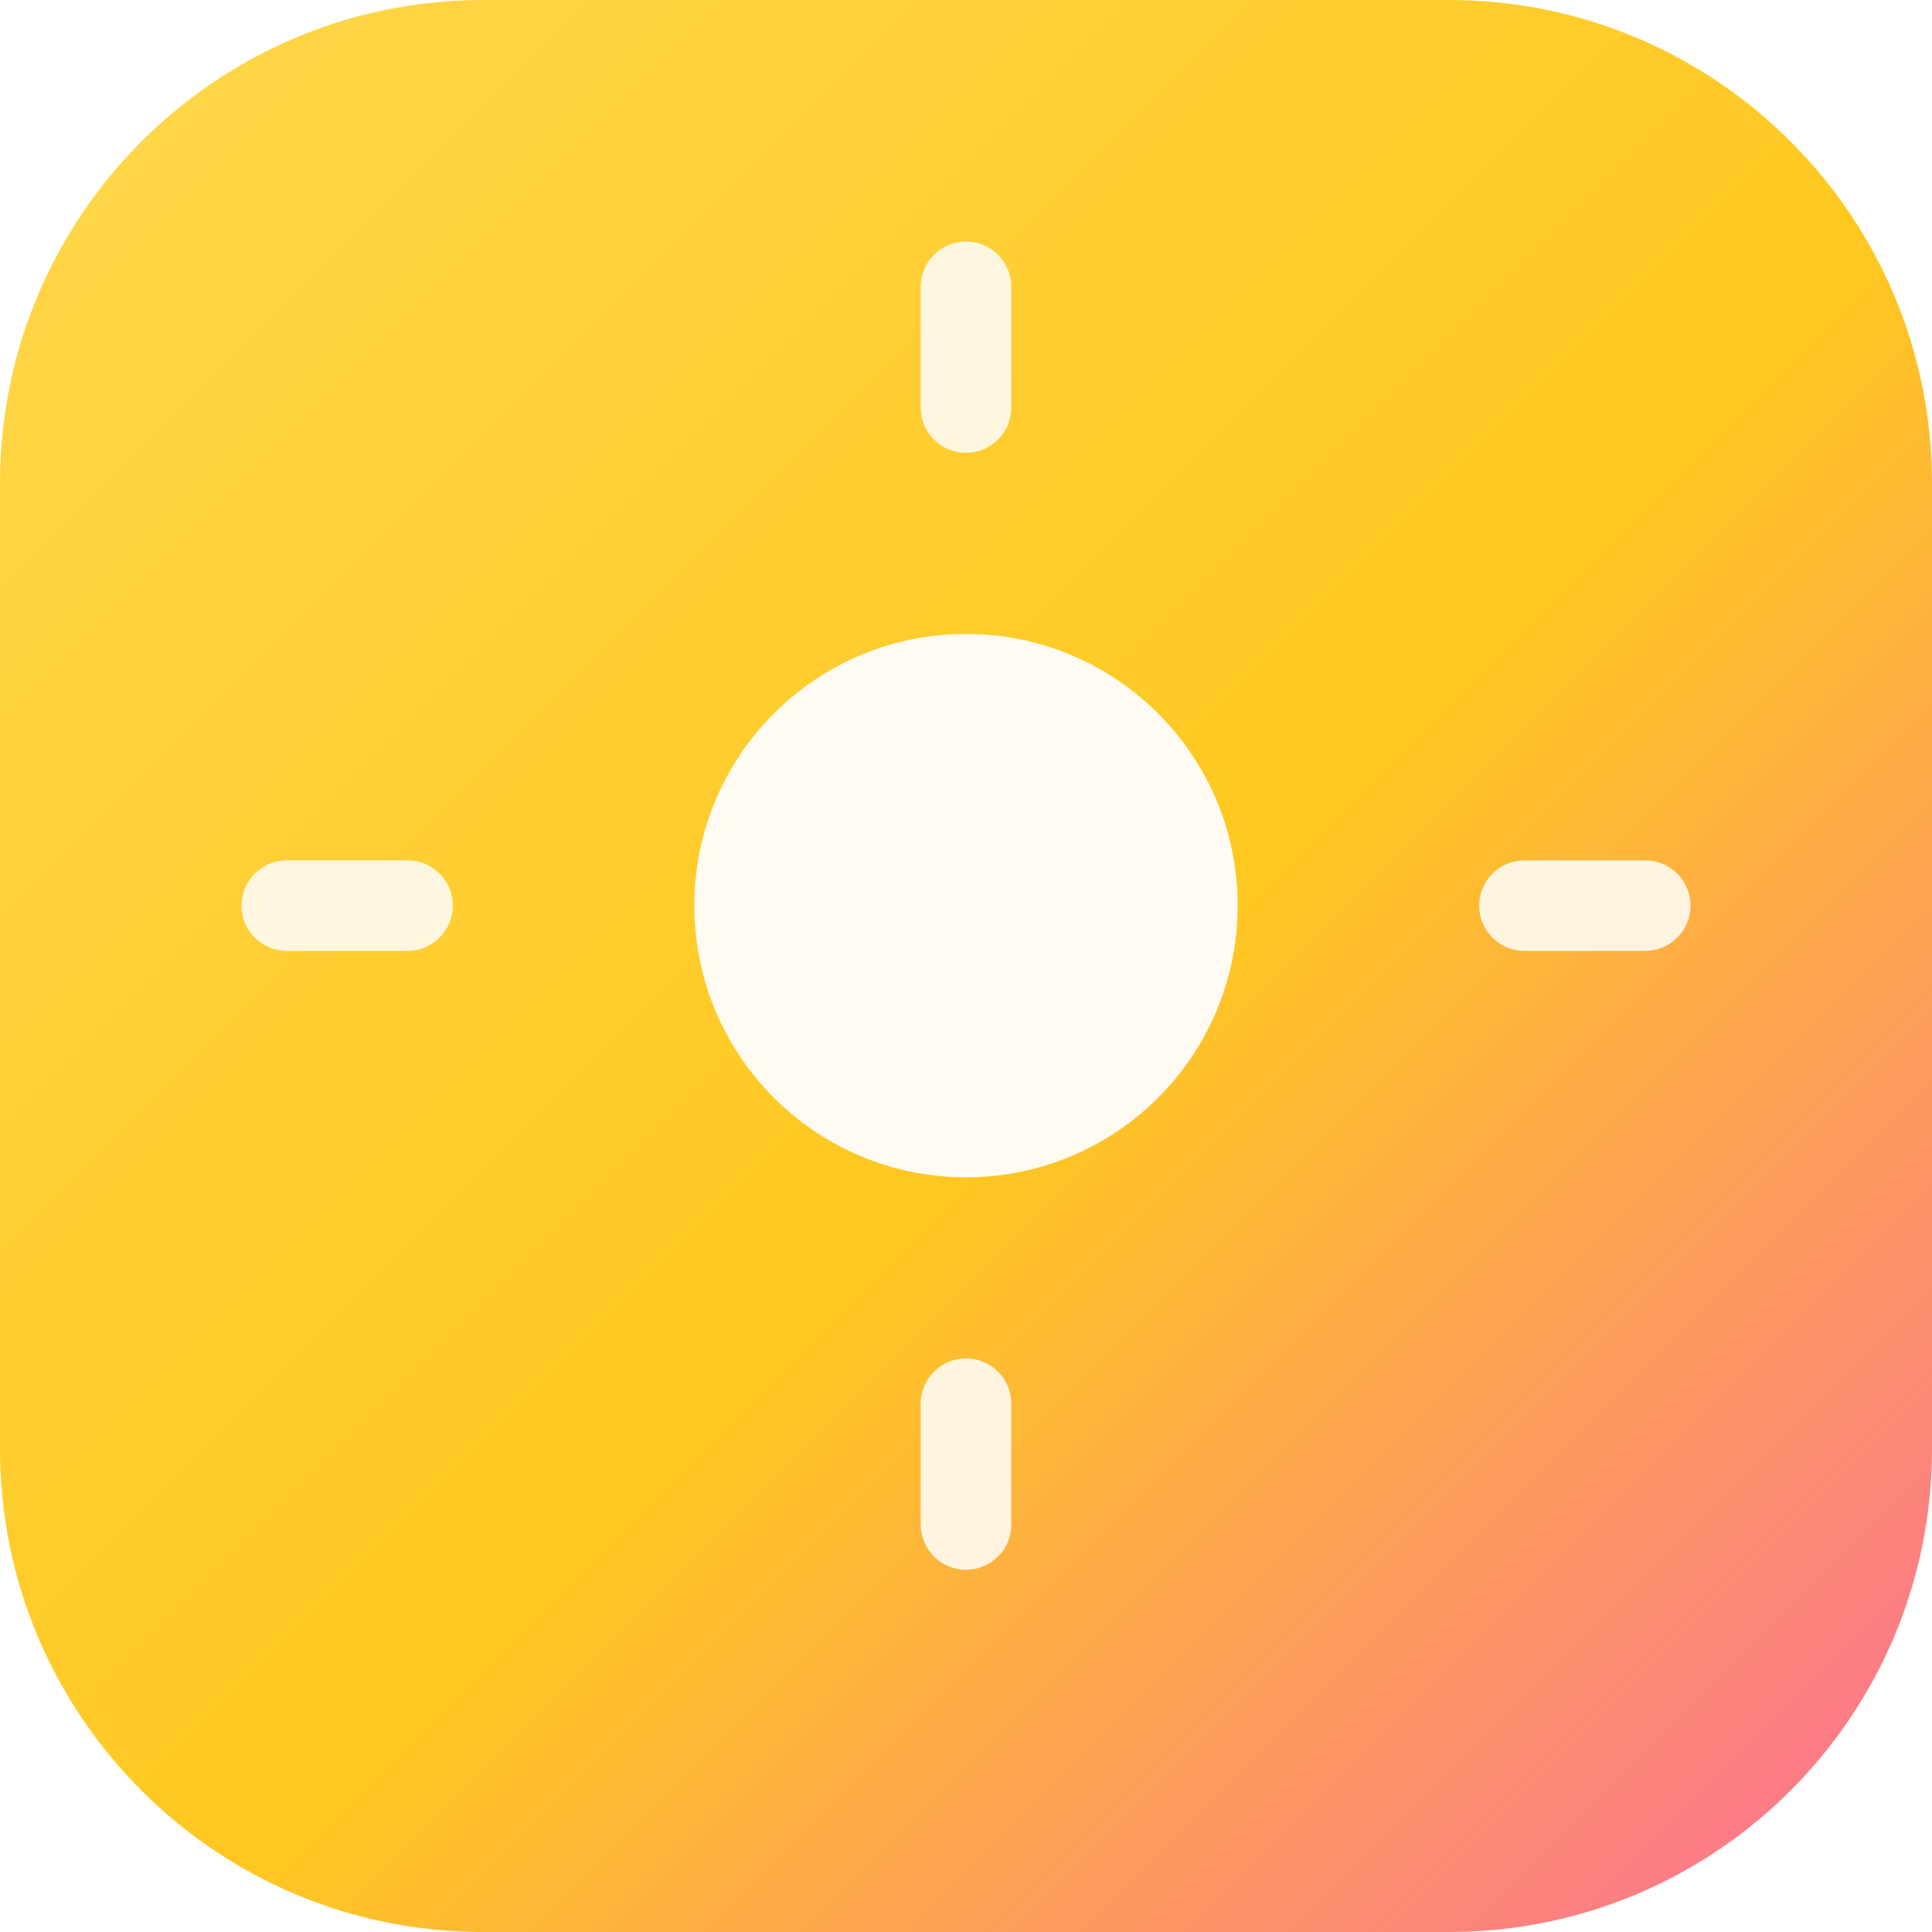
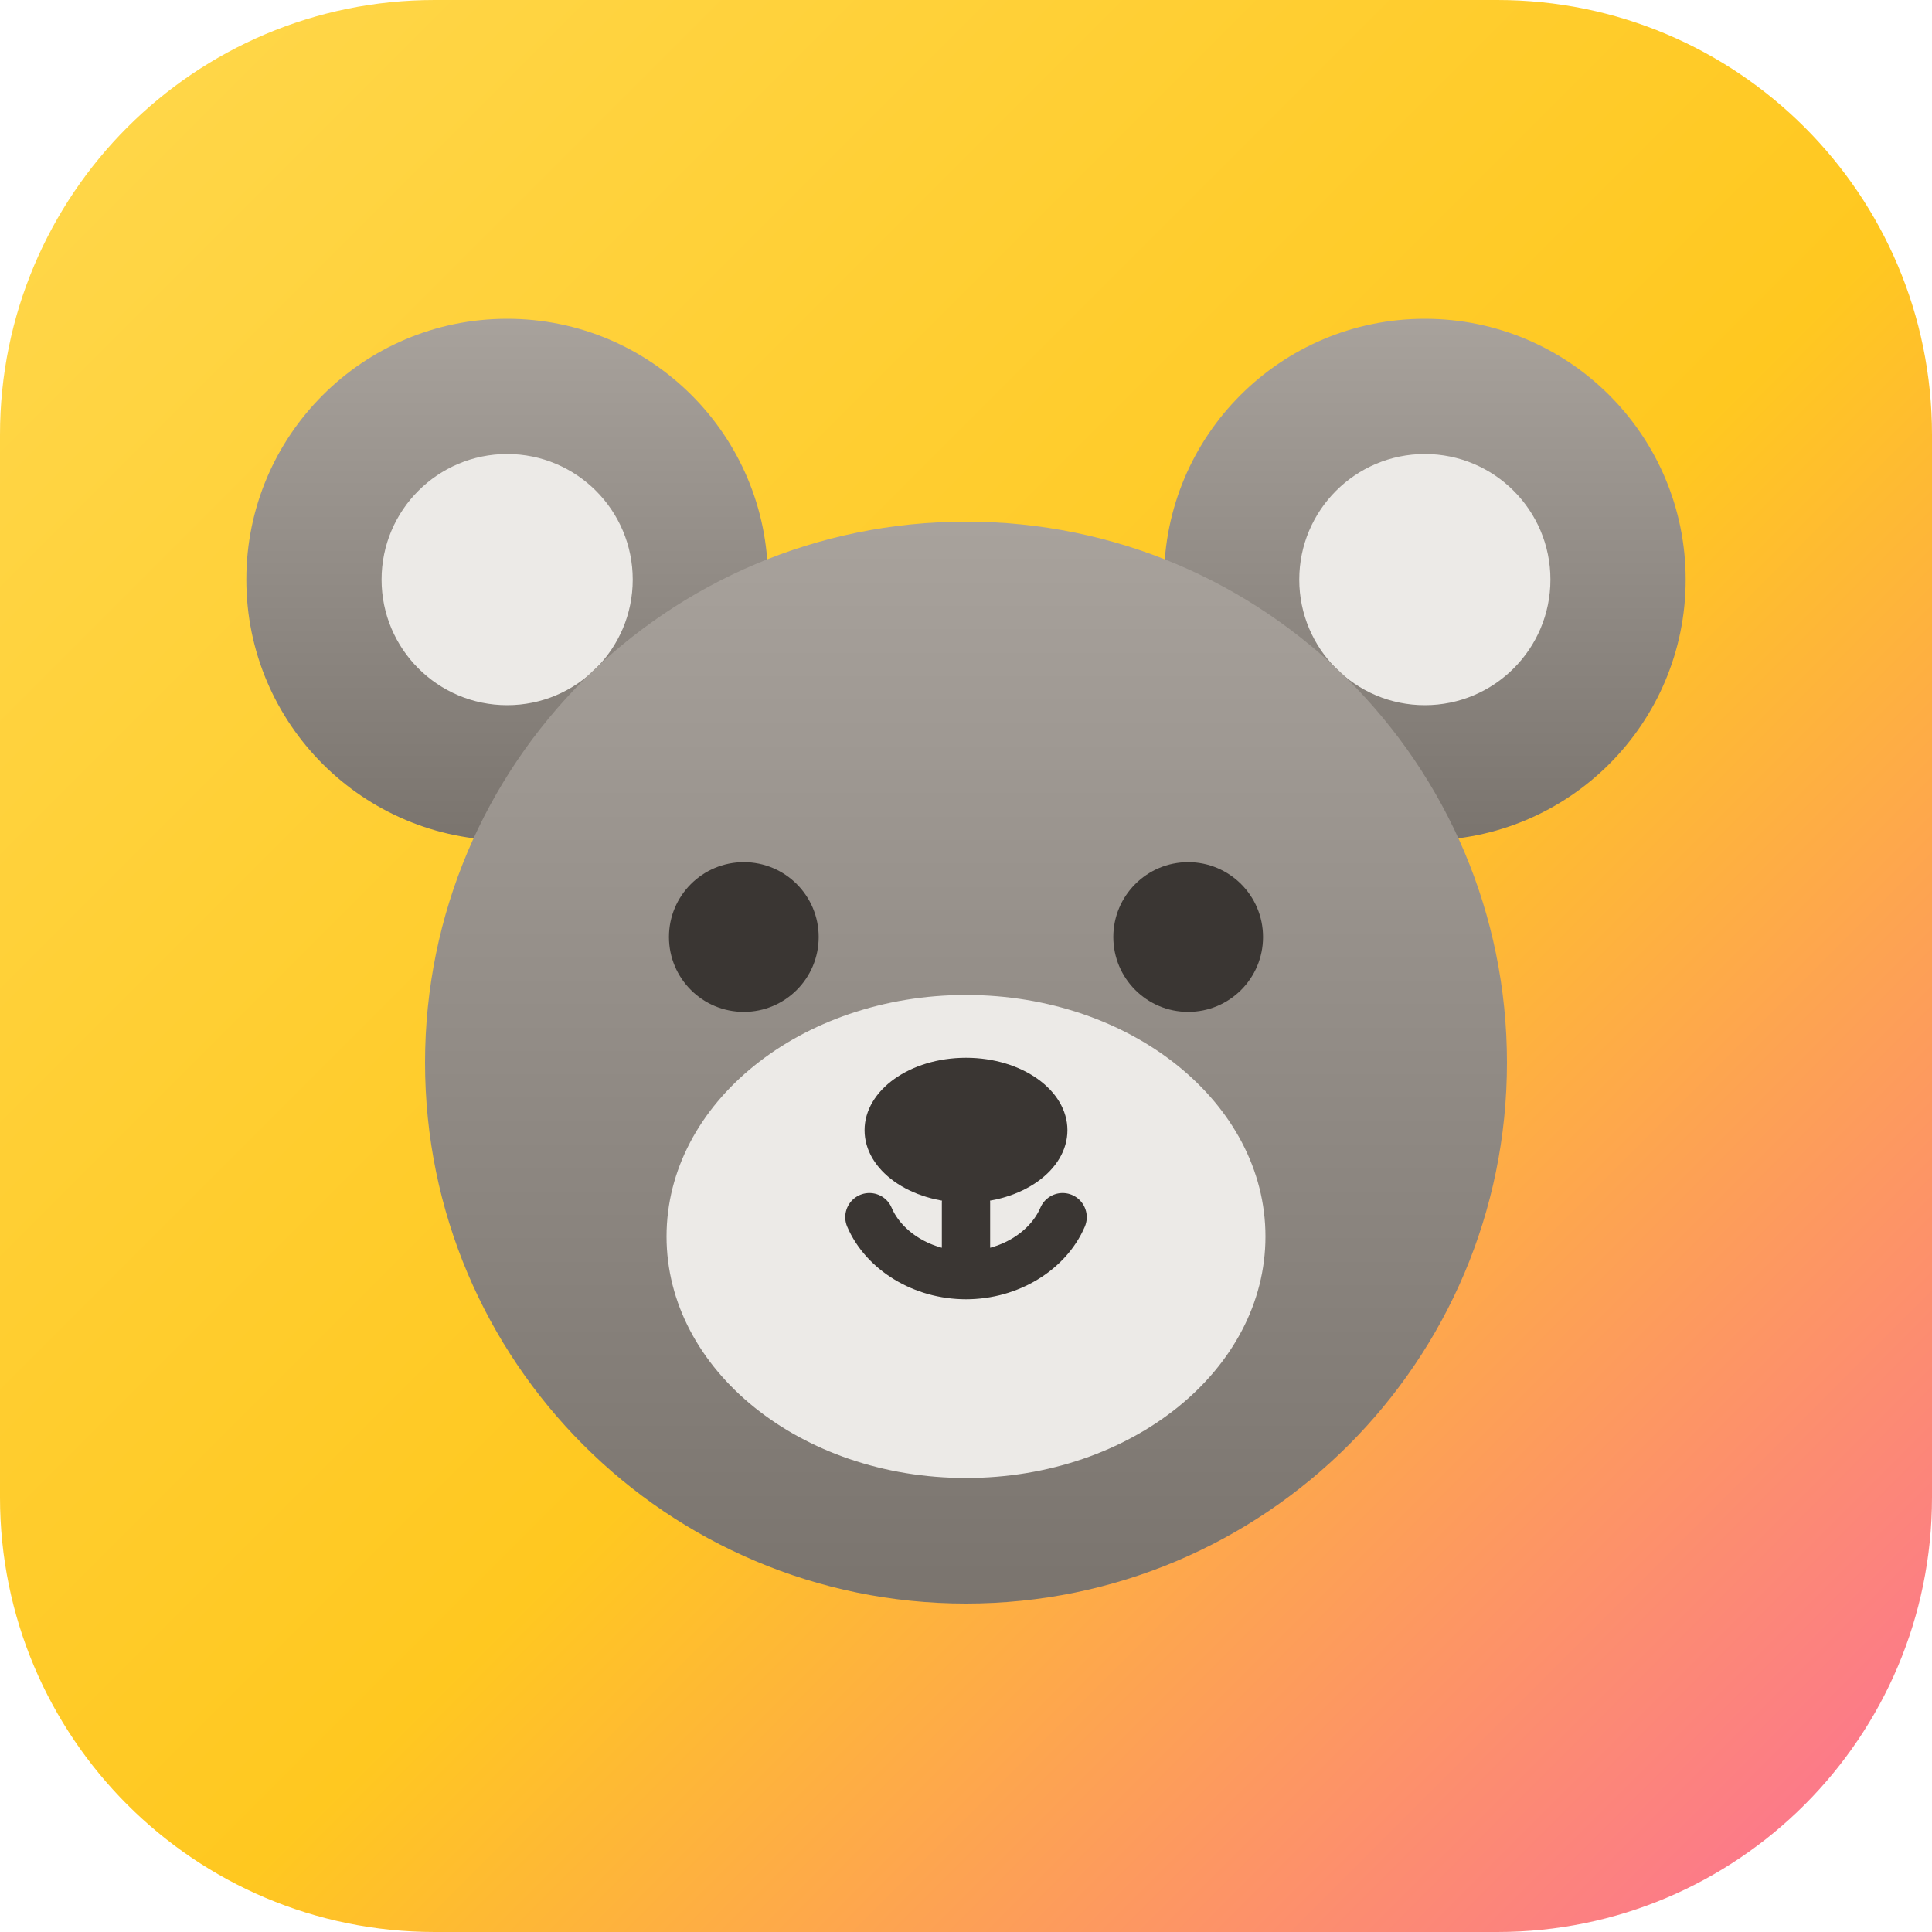
- <svg xmlns="http://www.w3.org/2000/svg" viewBox="0 0 64 64">
+ <svg xmlns="http://www.w3.org/2000/svg" viewBox="0 0 40 40">
  <defs>
-     <linearGradient id="g" x1="0" y1="0" x2="1" y2="1">
+     <linearGradient id="s" x1="0" y1="0" x2="1" y2="1">
      <stop offset="0%" stop-color="#FFD84D" />
      <stop offset="55%" stop-color="#FFC820" />
      <stop offset="100%" stop-color="#FB6C9C" />
    </linearGradient>
+     <linearGradient id="f" x1="0" y1="0" x2="0" y2="1">
+       <stop offset="0%" stop-color="#A8A29C" />
+       <stop offset="100%" stop-color="#7A746E" />
+     </linearGradient>
  </defs>
-   <rect width="64" height="64" rx="16" fill="url(#g)" />
-   <g fill="#FFFBF2">
-     <circle cx="32" cy="30" r="9" />
-     <g opacity="0.9">
-       <rect x="30.5" y="8" width="3" height="7" rx="1.5" />
-       <rect x="30.5" y="45" width="3" height="7" rx="1.5" />
-       <rect x="8" y="28.5" width="7" height="3" rx="1.5" />
-       <rect x="49" y="28.5" width="7" height="3" rx="1.5" />
-     </g>
+   <rect width="40" height="40" rx="9" fill="url(#s)" />
+   <g fill="url(#f)">
+     <circle cx="10.5" cy="12" r="5.4" />
+     <circle cx="29.5" cy="12" r="5.4" />
  </g>
+   <g fill="#ECEAE7">
+     <circle cx="10.5" cy="12" r="2.6" />
+     <circle cx="29.5" cy="12" r="2.6" />
+   </g>
+   <circle cx="20" cy="22" r="11.2" fill="url(#f)" />
+   <ellipse cx="20" cy="25.6" rx="6.2" ry="5" fill="#ECEAE7" />
+   <g fill="#3A3633">
+     <circle cx="15.4" cy="19.4" r="1.55" />
+     <circle cx="24.6" cy="19.4" r="1.55" />
+   </g>
+   <ellipse cx="20" cy="23.4" rx="2.1" ry="1.5" fill="#3A3633" />
+   <path d="M20 24.9v1.5M20 26.4c-.9 0-1.7-.5-2-1.2M20 26.4c.9 0 1.7-.5 2-1.2" stroke="#3A3633" stroke-width="1" stroke-linecap="round" fill="none" />
</svg>
